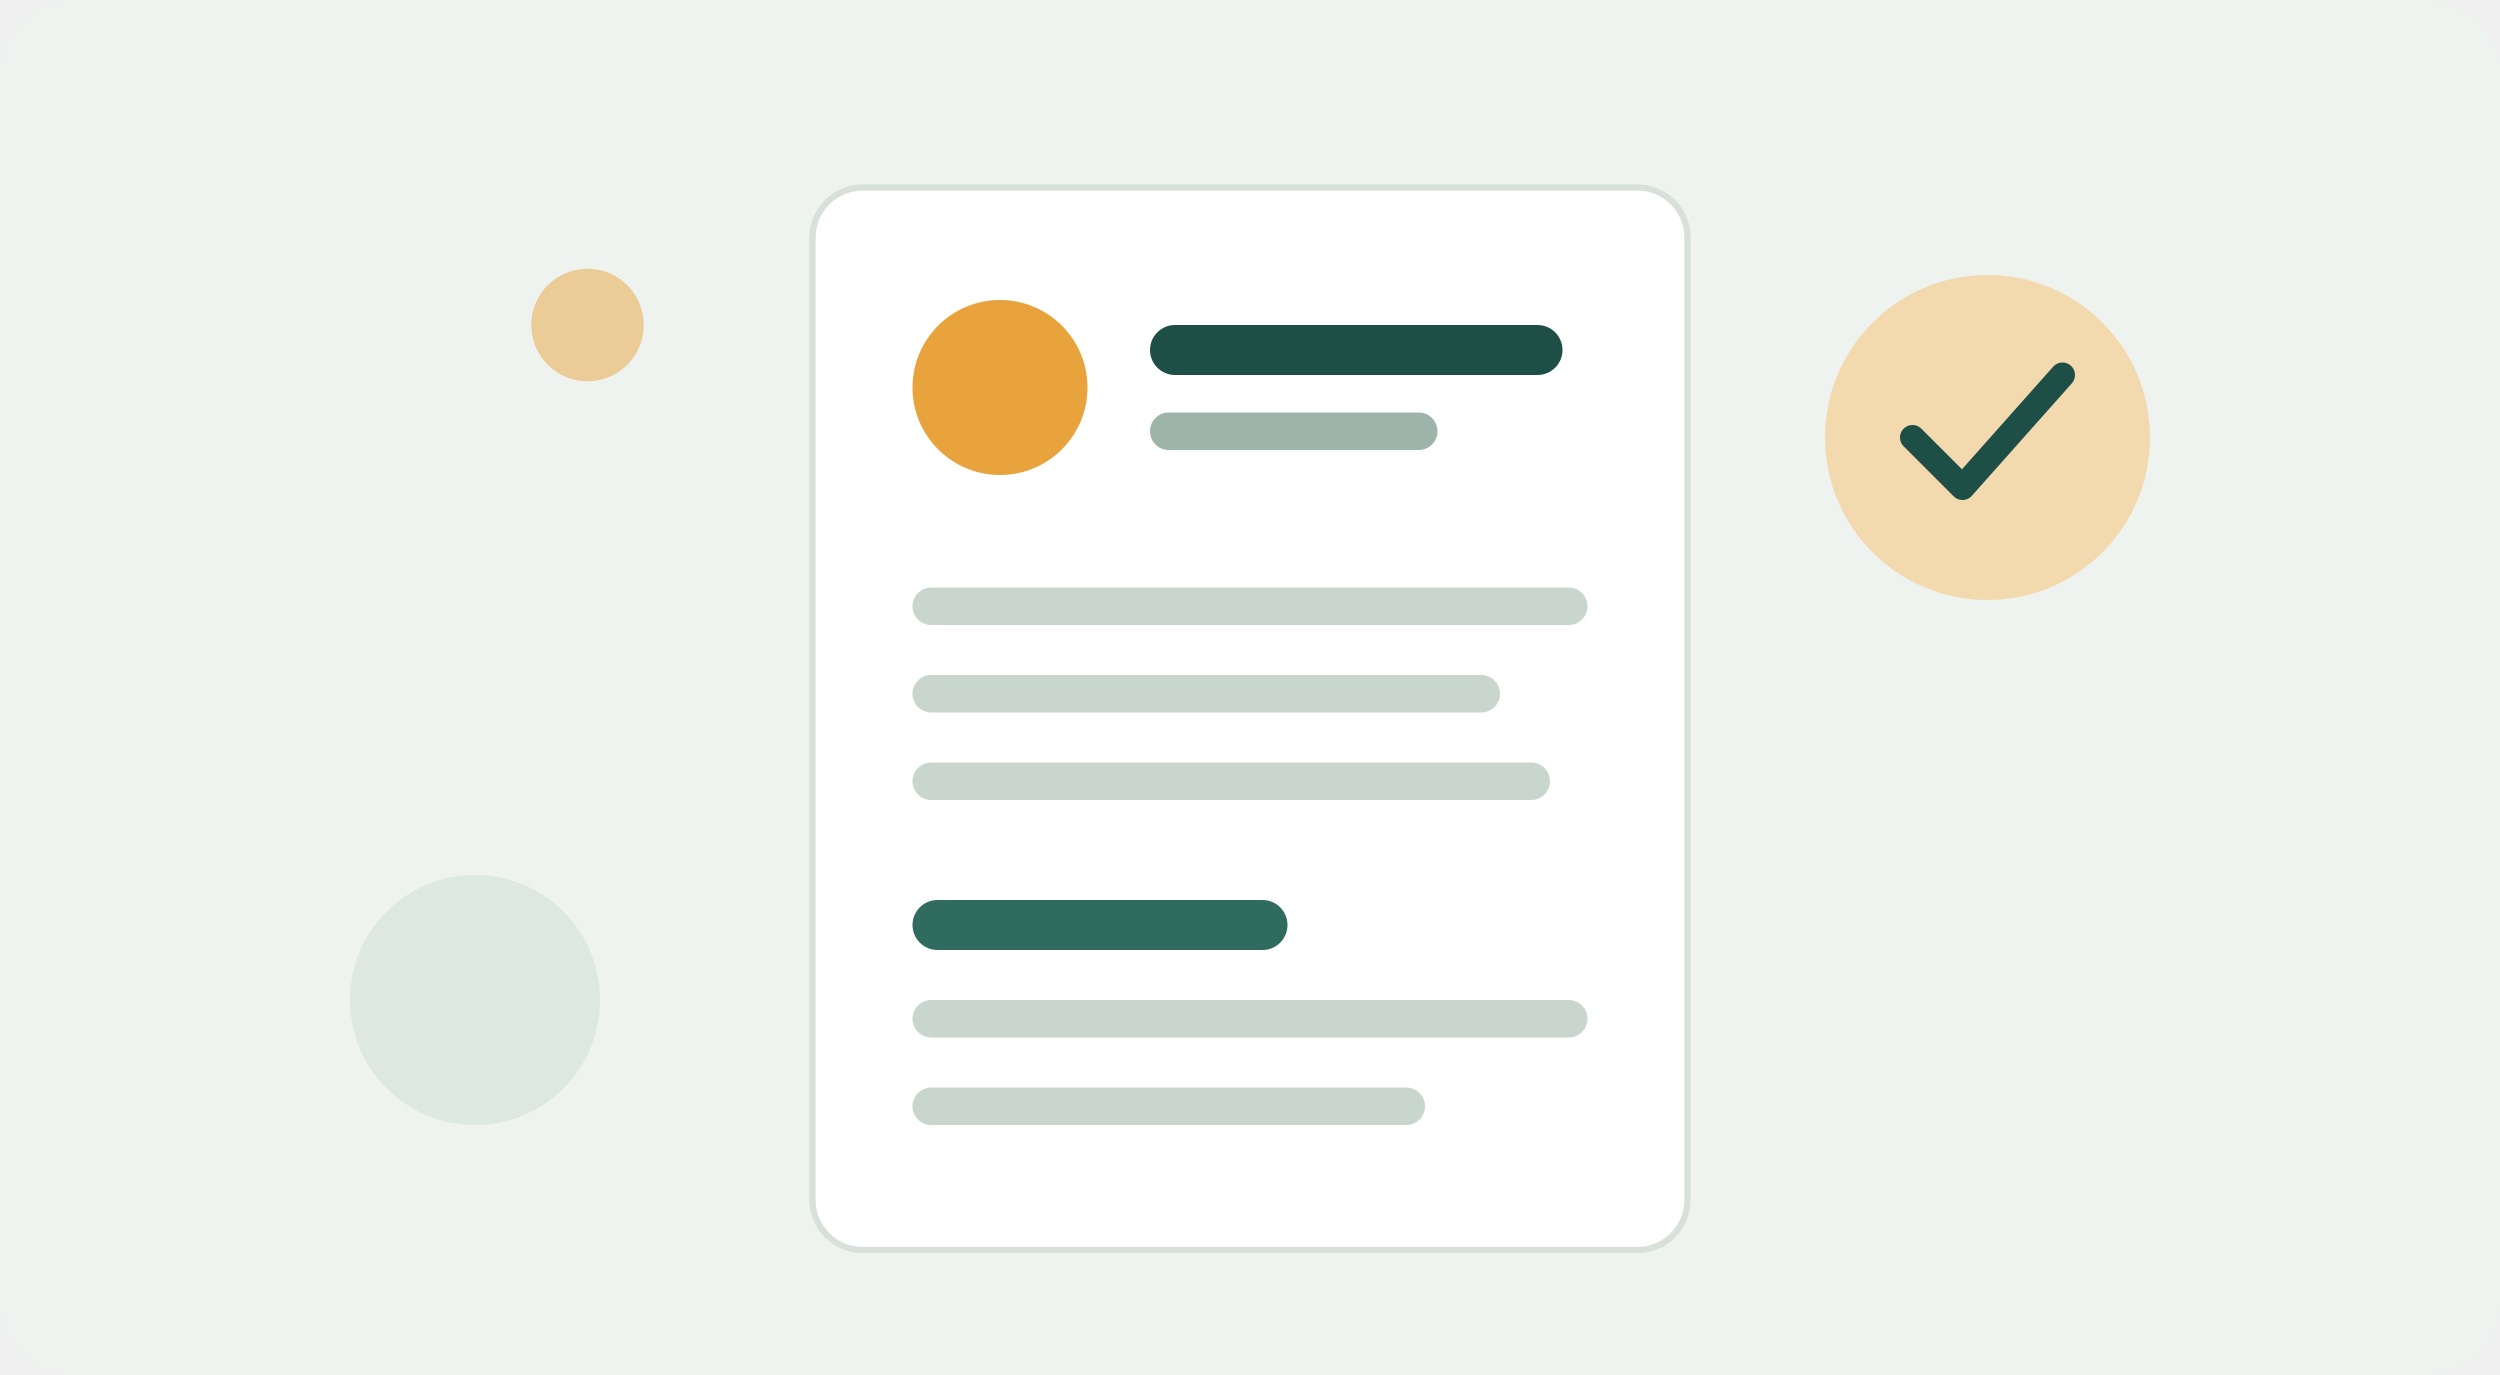
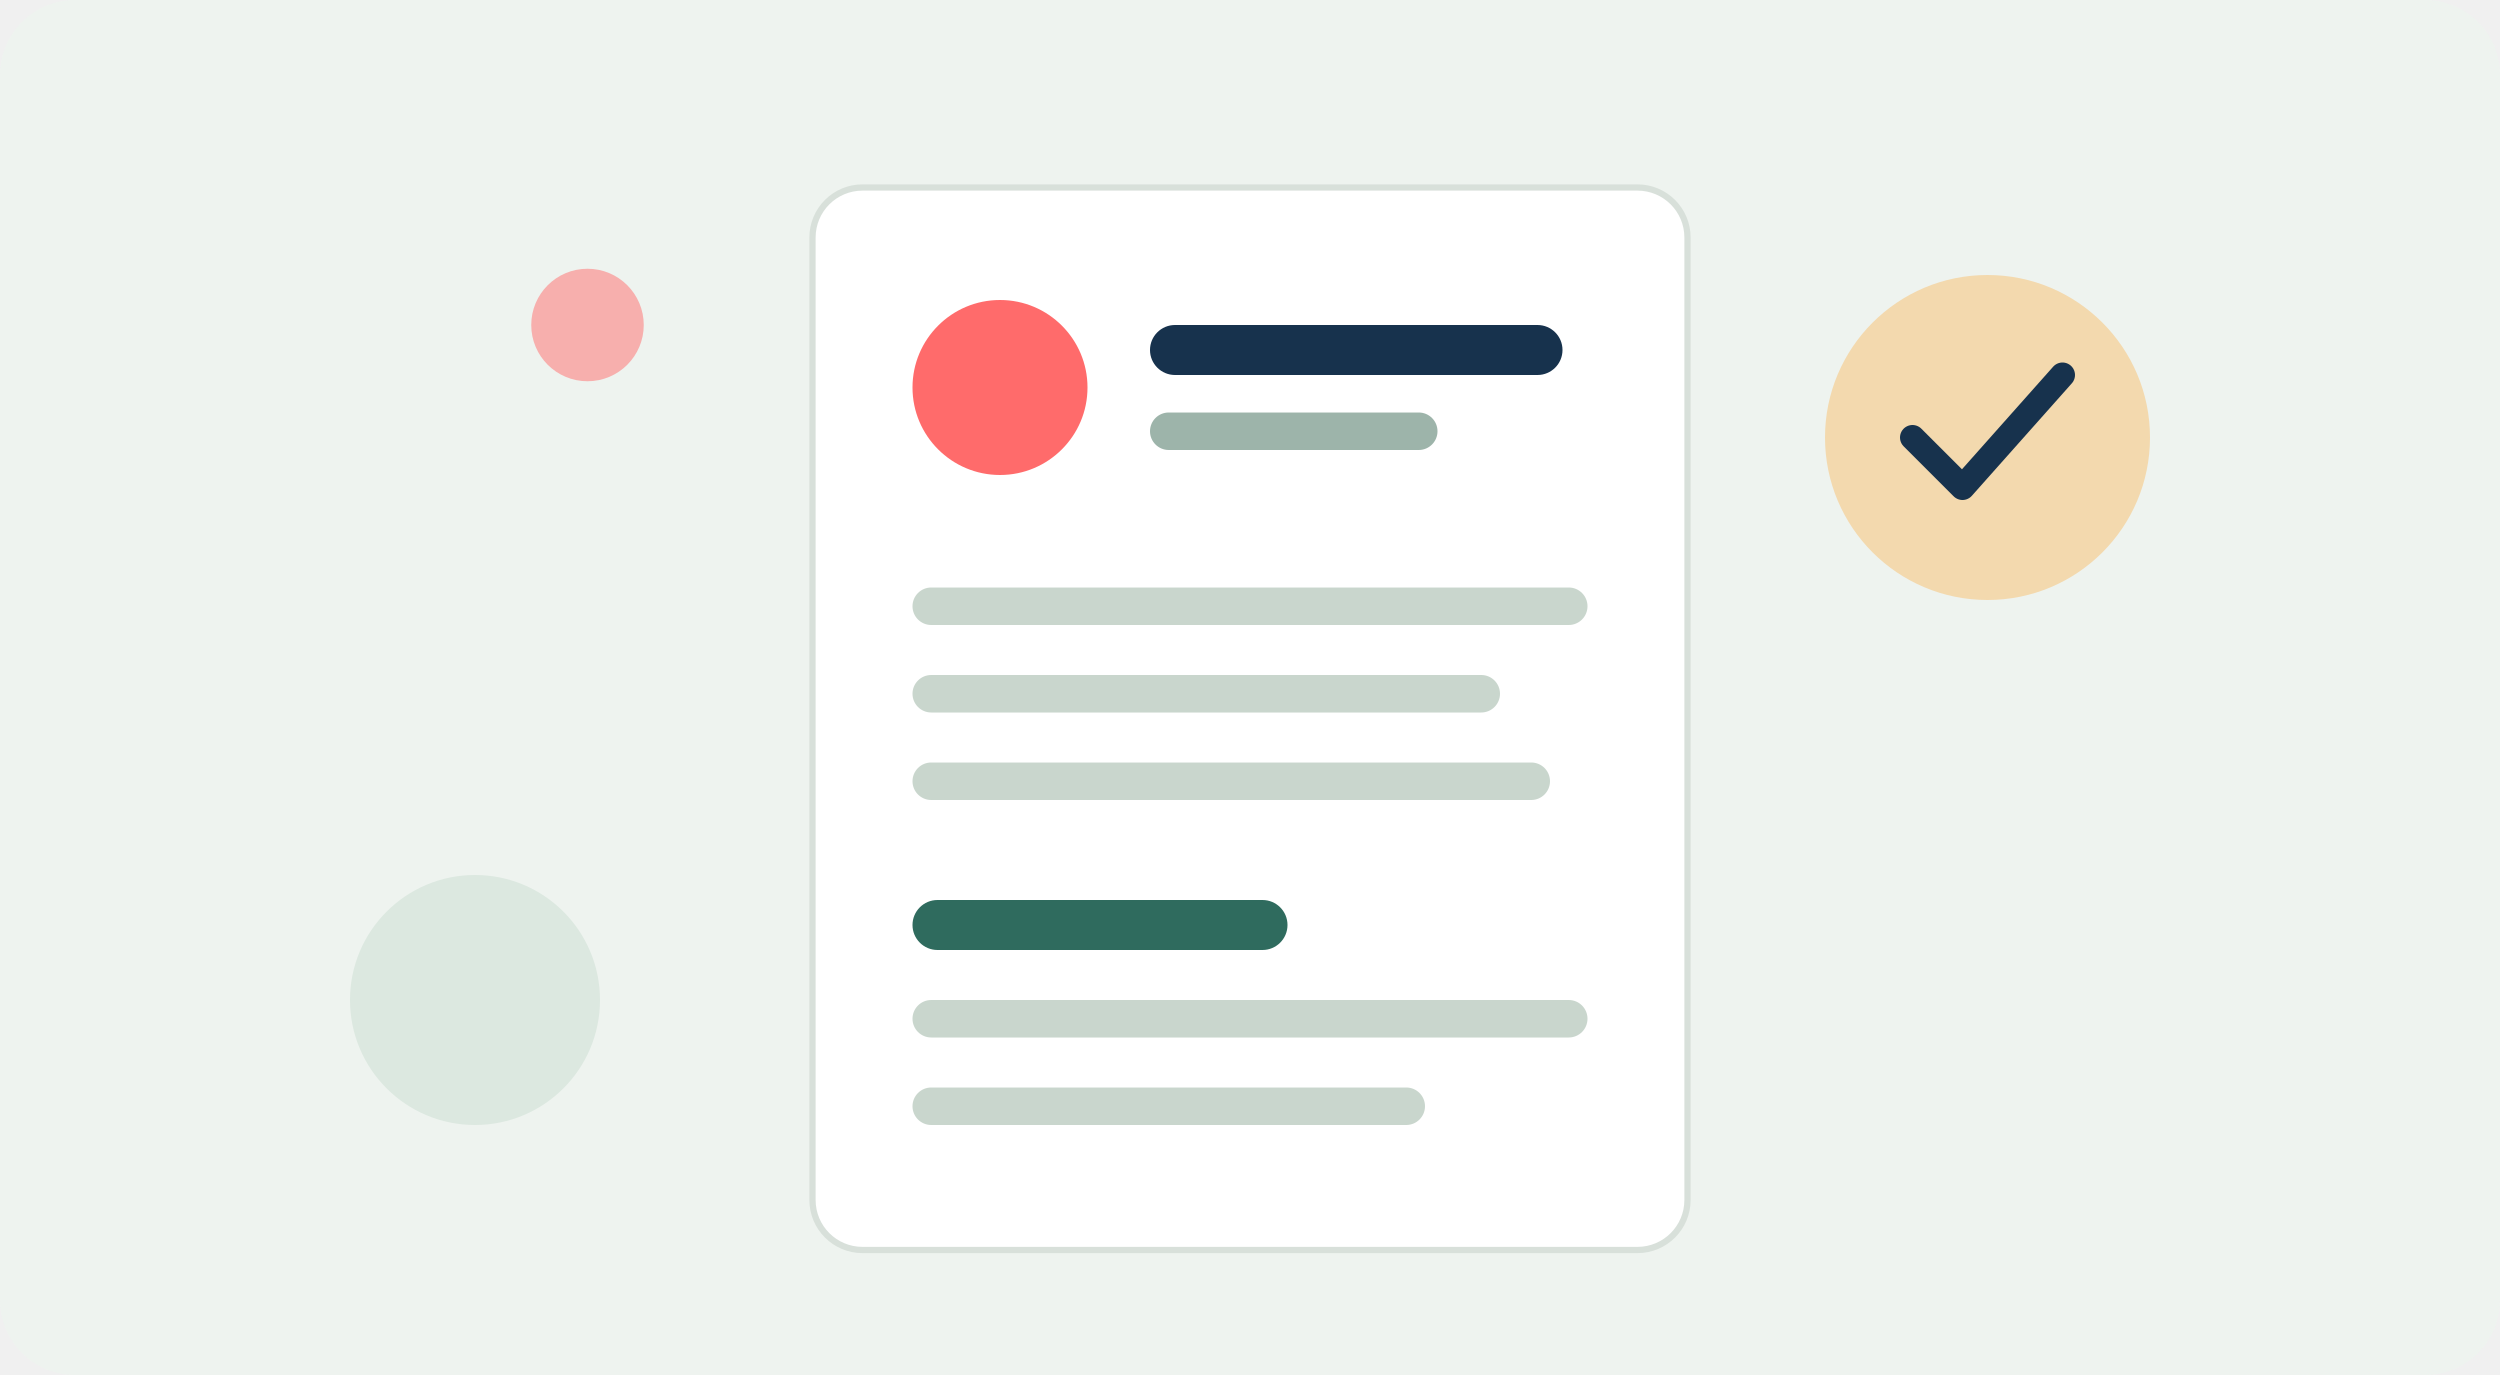
<svg xmlns="http://www.w3.org/2000/svg" viewBox="0 0 400 220" role="img">
  <rect width="400" height="220" rx="12" fill="#EEF3EF" />
  <rect x="130" y="30" width="140" height="170" rx="8" fill="#FFFFFF" stroke="#D8E0DA" />
-   <circle cx="160" cy="62" r="14" fill="#E8A33D" />
-   <rect x="184" y="52" width="66" height="8" rx="4" fill="#1E4F46" />
+   <circle cx="160" cy="62" r="14" fill="#FF6B6B" />
+   <rect x="184" y="52" width="66" height="8" rx="4" fill="#17324D" />
  <rect x="184" y="66" width="46" height="6" rx="3" fill="#9DB4AA" />
  <rect x="146" y="94" width="108" height="6" rx="3" fill="#C9D6CD" />
  <rect x="146" y="108" width="94" height="6" rx="3" fill="#C9D6CD" />
  <rect x="146" y="122" width="102" height="6" rx="3" fill="#C9D6CD" />
  <rect x="146" y="144" width="60" height="8" rx="4" fill="#2F6B5E" />
  <rect x="146" y="160" width="108" height="6" rx="3" fill="#C9D6CD" />
  <rect x="146" y="174" width="82" height="6" rx="3" fill="#C9D6CD" />
  <circle cx="318" cy="70" r="26" fill="#F3D9AE" />
-   <path d="M306 70l8 8 16-18" fill="none" stroke="#1E4F46" stroke-width="4" stroke-linecap="round" stroke-linejoin="round" />
+   <path d="M306 70l8 8 16-18" fill="none" stroke="#17324D" stroke-width="4" stroke-linecap="round" stroke-linejoin="round" />
  <circle cx="76" cy="160" r="20" fill="#DCE8E0" />
-   <circle cx="94" cy="52" r="9" fill="#E8A33D" opacity="0.5" />
+   <circle cx="94" cy="52" r="9" fill="#FF6B6B" opacity="0.5" />
</svg>
